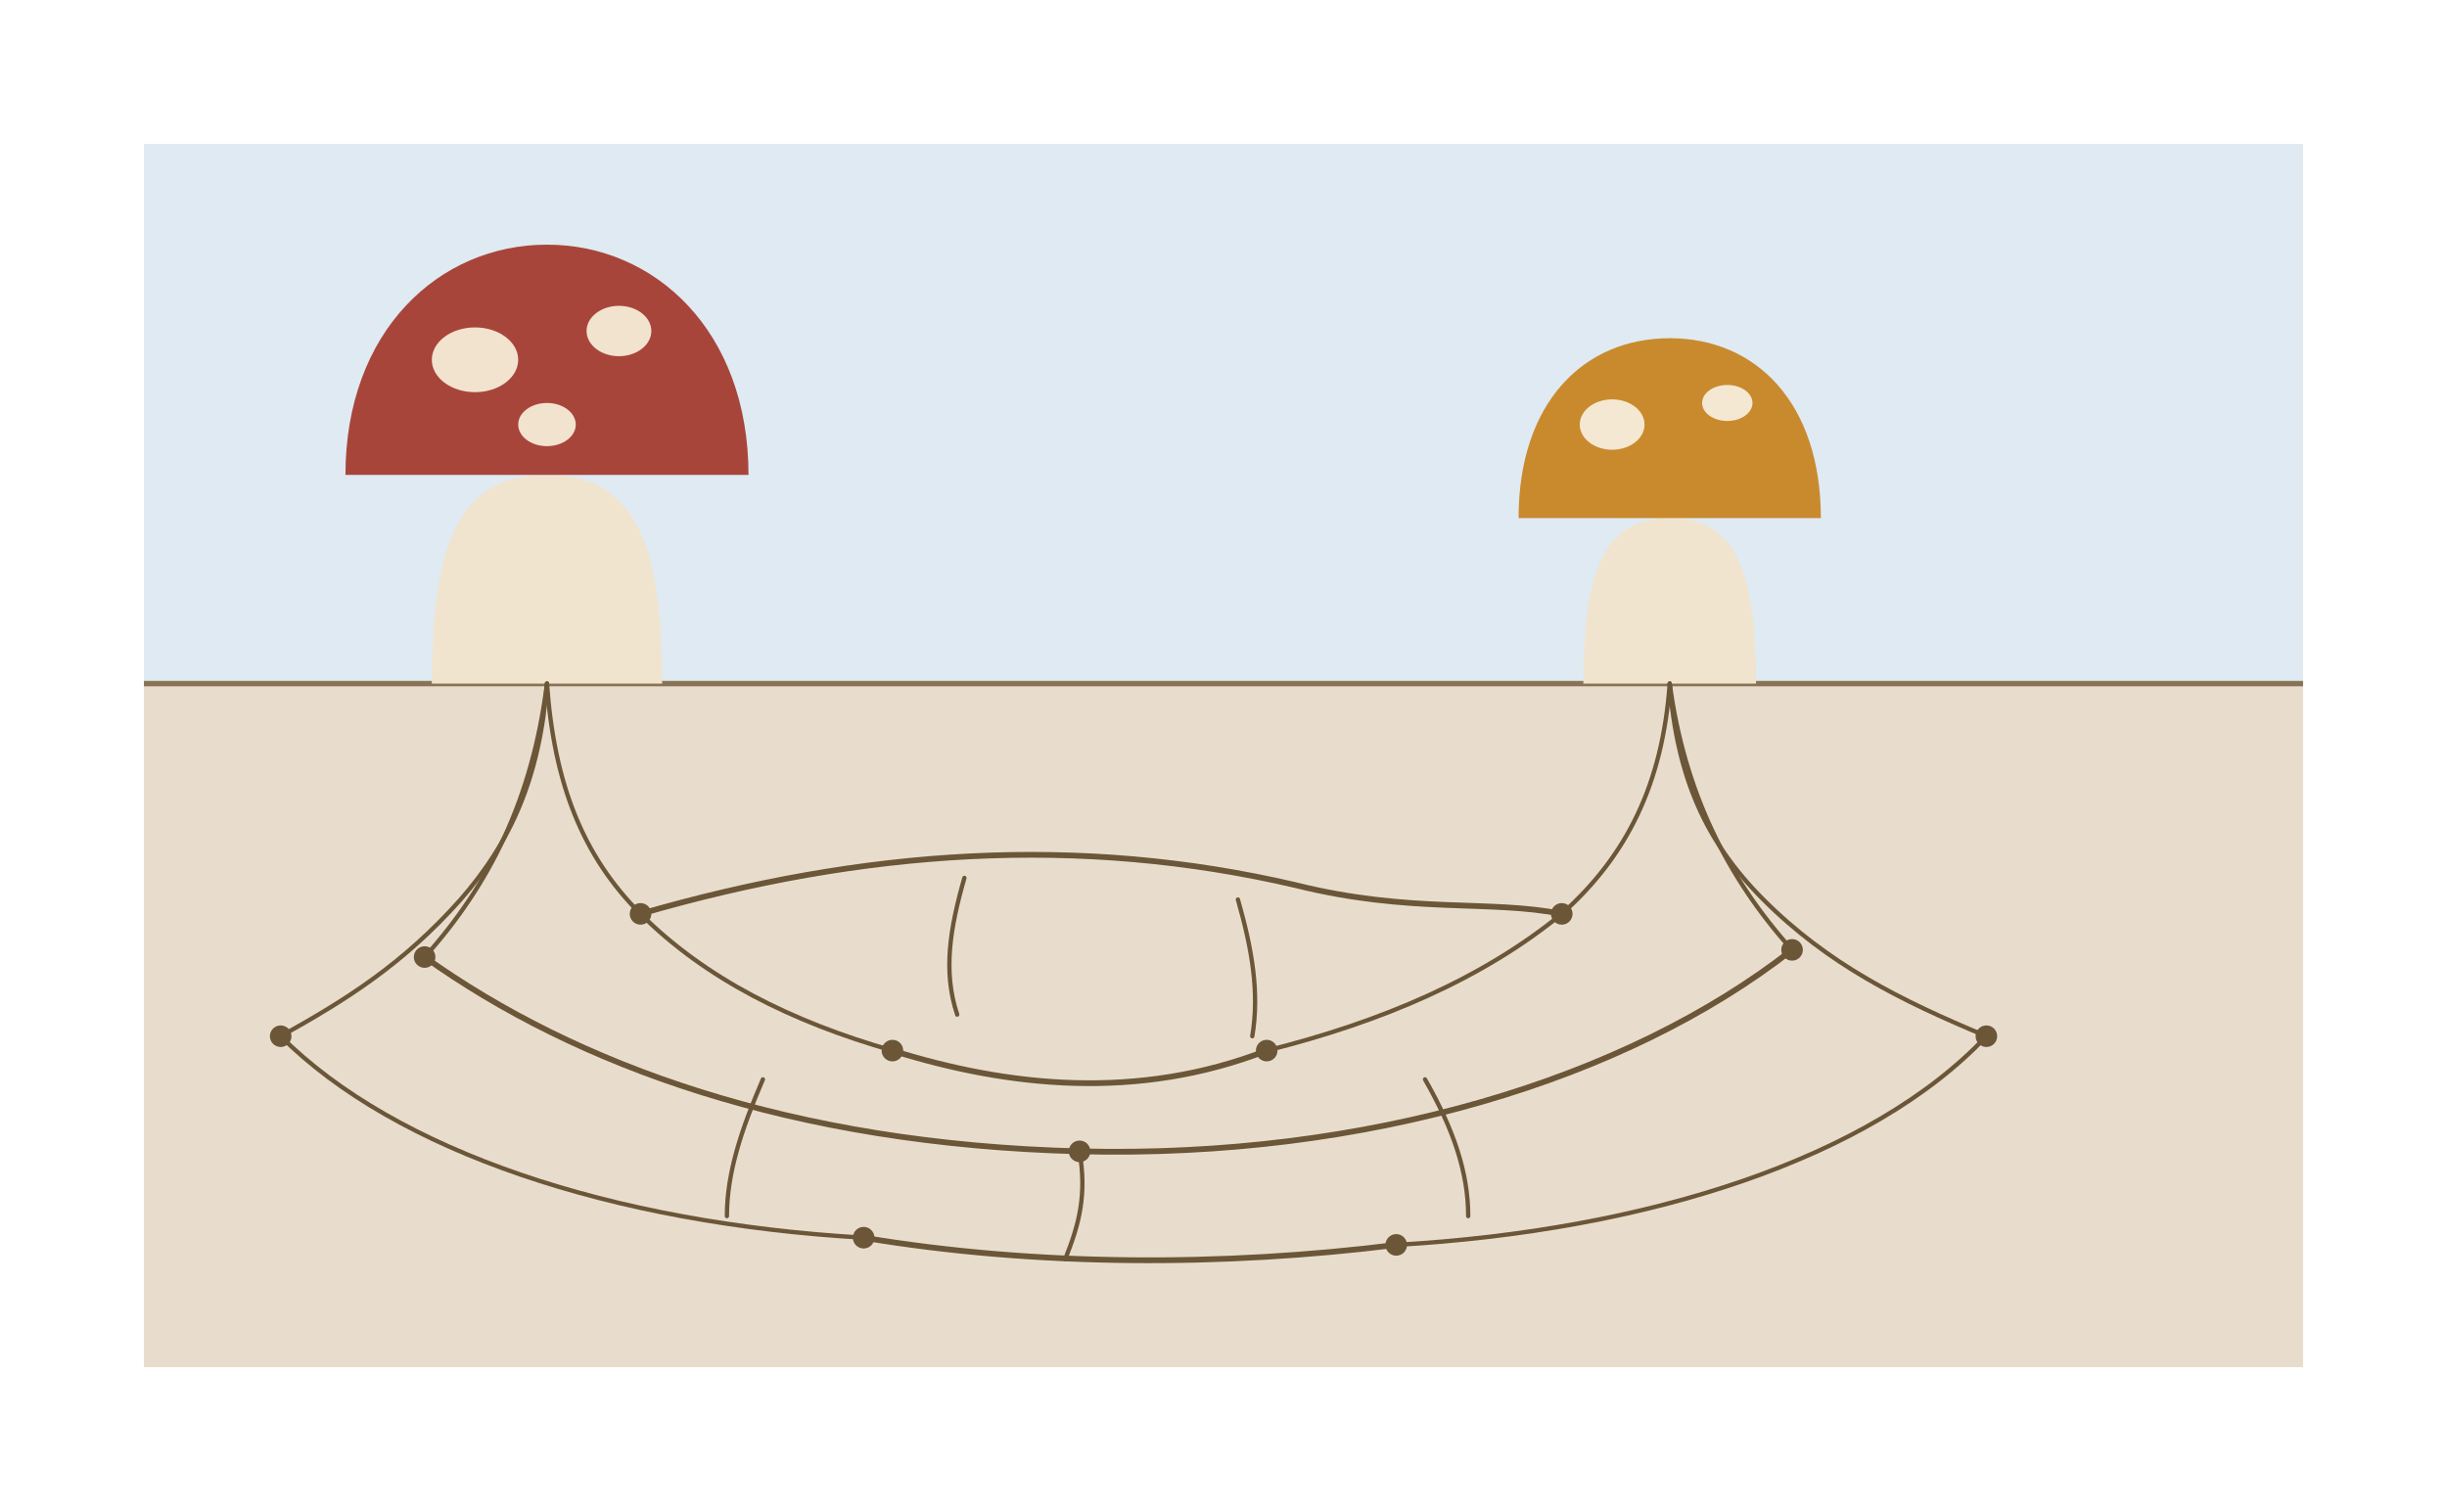
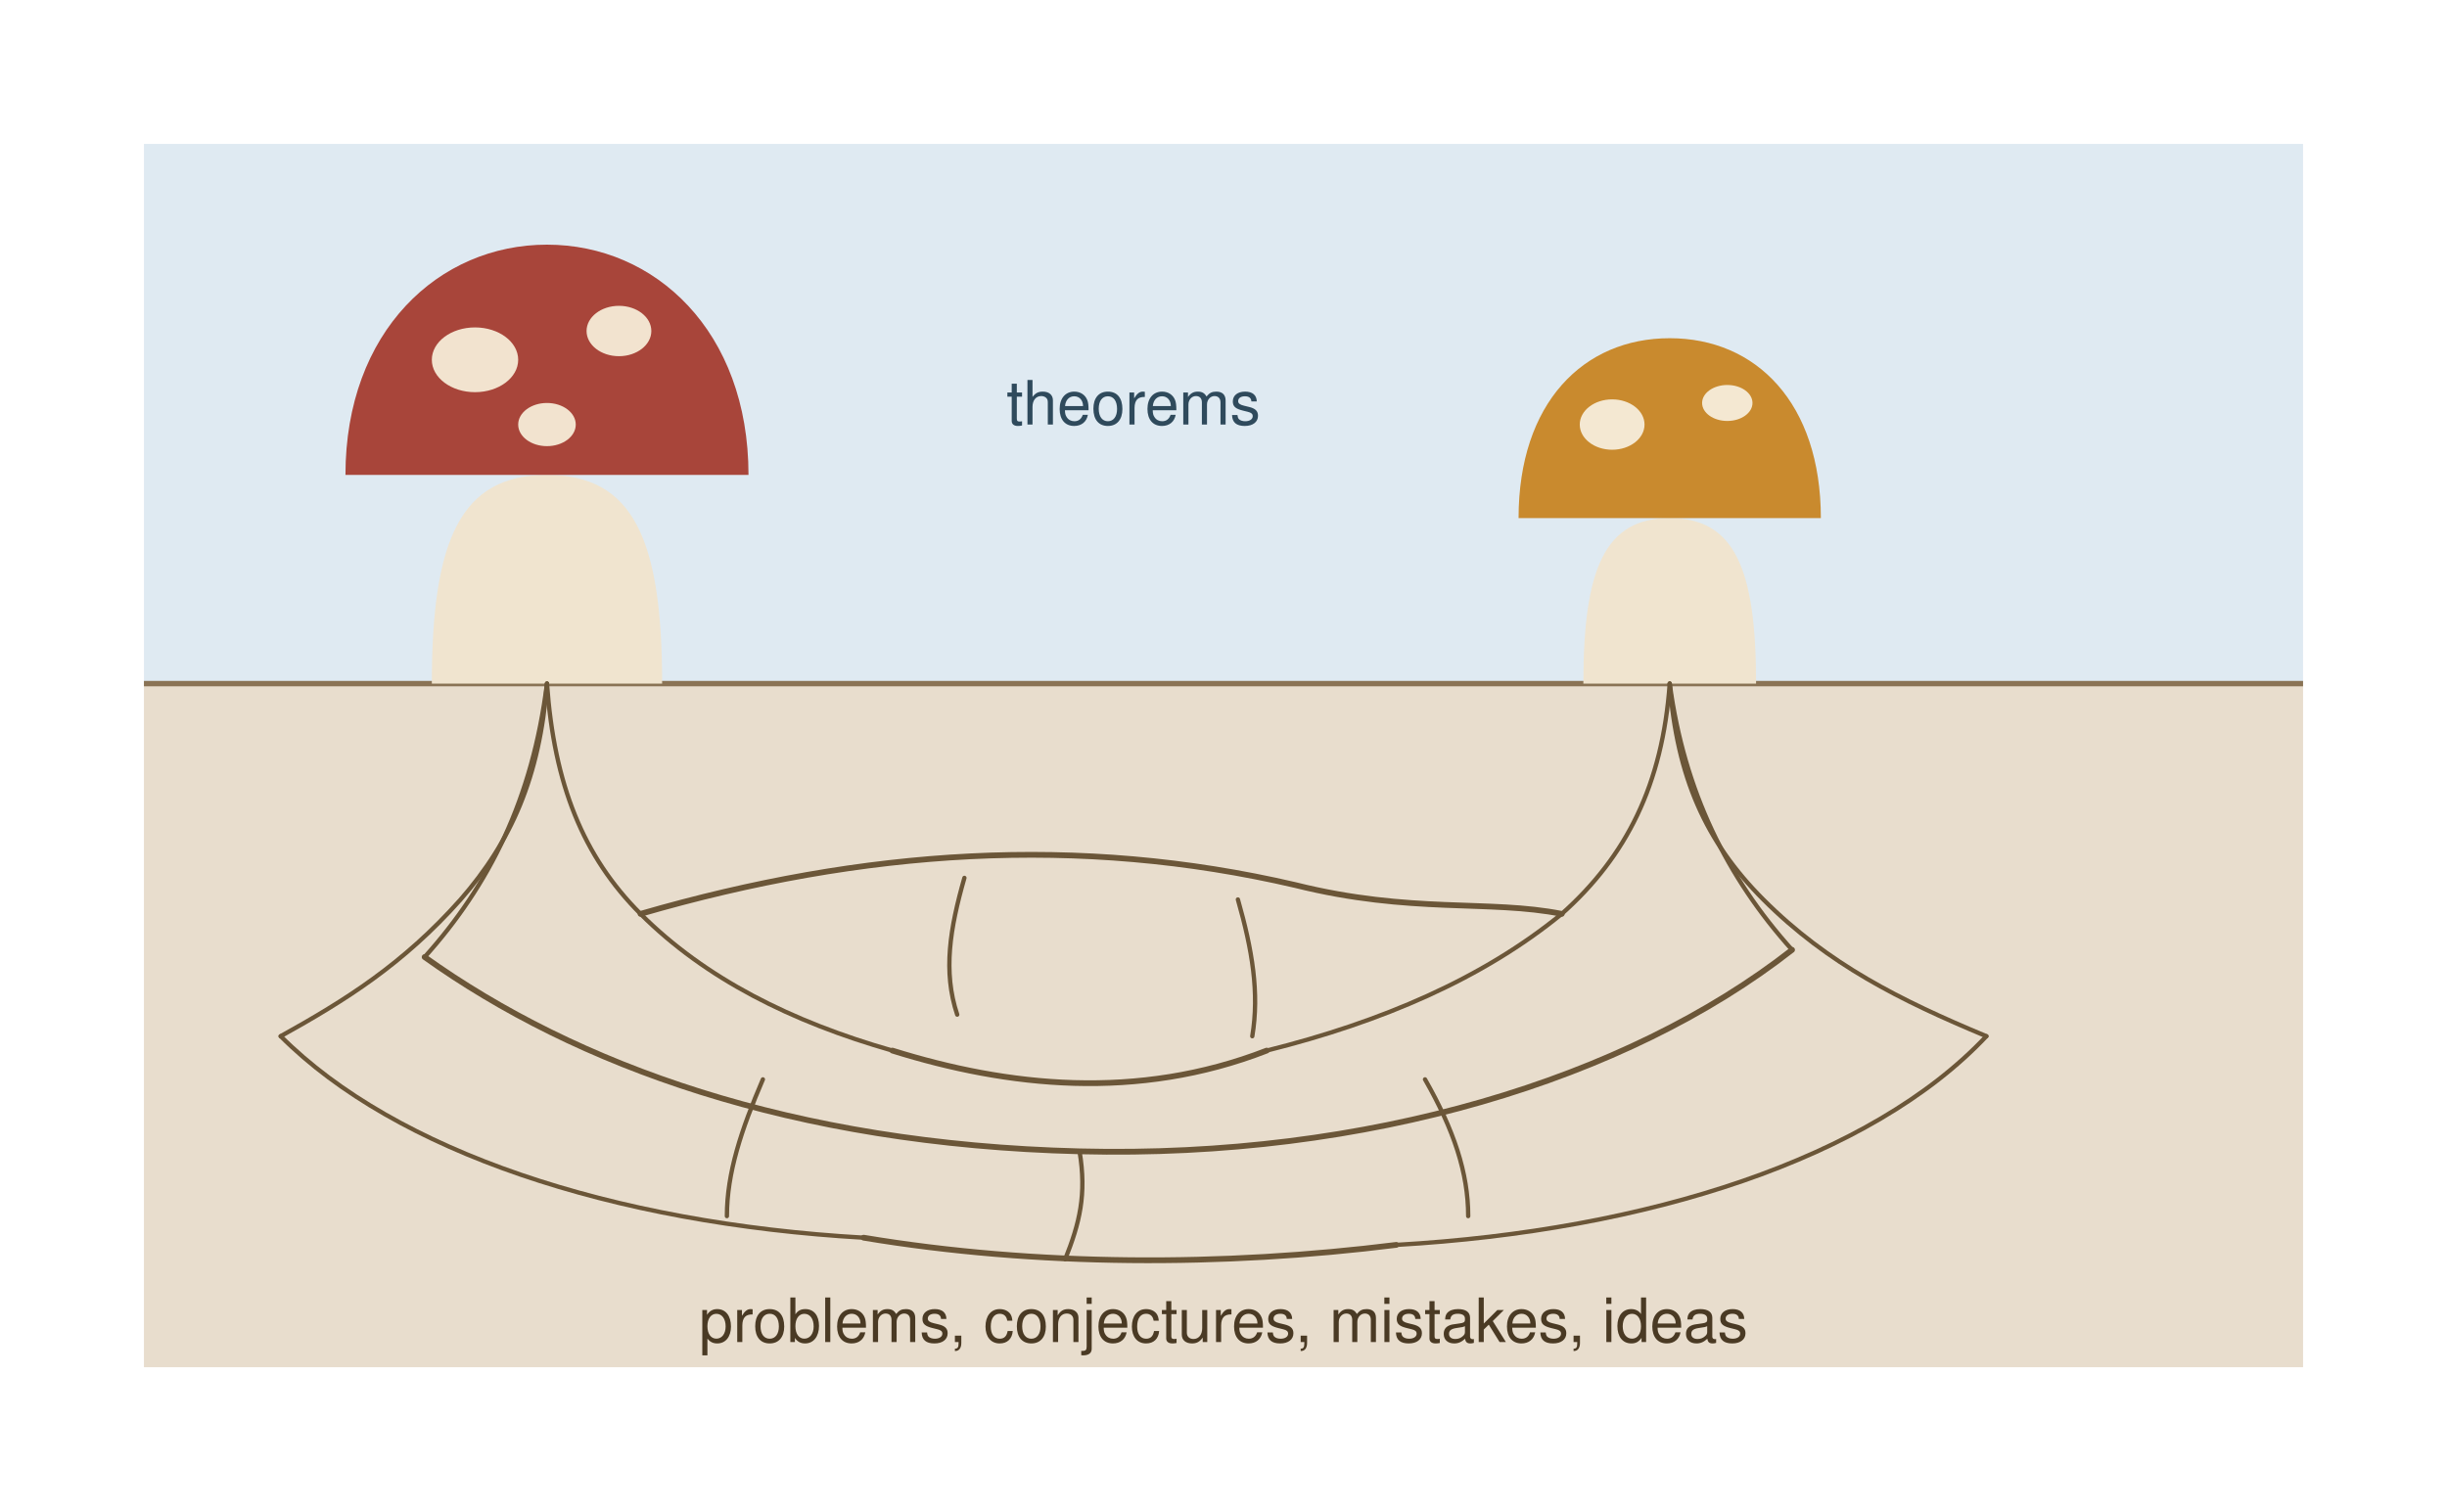
<svg xmlns="http://www.w3.org/2000/svg" viewBox="0 0 680 420" width="680" height="420" role="img">
  <rect x="40" y="40" width="600" height="150" fill="#dfeaf2" />
  <rect x="40" y="190" width="600" height="190" fill="#e8ddcd" />
  <line x1="40" y1="190" x2="640" y2="190" stroke="#8a7355" stroke-width="1.5" />
  <path d="M120 190 C120 150 128 132 152 132 C176 132 184 150 184 190 Z" fill="#f0e4cf" />
  <path d="M96 132 C96 92 122 68 152 68 C182 68 208 92 208 132 Z" fill="#a8453a" />
  <ellipse cx="132" cy="100" rx="12" ry="9" fill="#f2e3cf" />
  <ellipse cx="172" cy="92" rx="9" ry="7" fill="#f2e3cf" />
  <ellipse cx="152" cy="118" rx="8" ry="6" fill="#f2e3cf" />
  <path d="M440 190 C440 158 446 144 464 144 C482 144 488 158 488 190 Z" fill="#f0e4cf" />
  <path d="M422 144 C422 112 440 94 464 94 C488 94 506 112 506 144 Z" fill="#c98a2e" />
  <ellipse cx="448" cy="118" rx="9" ry="7" fill="#f4e8d2" />
  <ellipse cx="480" cy="112" rx="7" ry="5" fill="#f4e8d2" />
+   <text x="315" y="118" text-anchor="middle" font-family="system-ui, -apple-system, Helvetica, Arial, sans-serif" font-size="17" fill="#2f4a5c">theorems</text>
  <g fill="none" stroke="#6b5638" stroke-width="1.2" stroke-linecap="round">
    <path d="M152 190 C150 216 142 234 128 250 C112 268 96 278 78 288" />
    <path d="M152 190 C154 218 162 238 178 254 C196 272 220 284 248 292" />
    <path d="M152 190 C148 222 136 246 118 266" />
    <path d="M464 190 C466 216 474 234 490 250 C508 268 528 278 552 288" />
    <path d="M464 190 C462 218 452 238 434 254 C412 272 384 284 352 292" />
    <path d="M464 190 C468 220 480 244 498 264" />
    <path d="M248 292 C280 302 316 306 352 292" stroke-width="1.6" />
    <path d="M178 254 C240 236 300 232 360 246 C392 254 414 250 434 254" stroke-width="1.6" />
    <path d="M118 266 C160 296 220 318 300 320 C380 322 452 300 498 264" stroke-width="1.6" />
    <path d="M78 288 C110 320 170 340 240 344" />
    <path d="M552 288 C520 322 458 342 388 346" />
    <path d="M240 344 C288 352 340 352 388 346" stroke-width="1.6" />
    <path d="M300 320 C302 332 300 340 296 350" />
    <path d="M212 300 C206 314 202 326 202 338" />
    <path d="M396 300 C404 314 408 326 408 338" />
    <path d="M268 244 C264 258 262 270 266 282" />
    <path d="M344 250 C348 264 350 276 348 288" />
  </g>
-   <g fill="#6b5638">
-     <circle cx="248" cy="292" r="3" />
-     <circle cx="352" cy="292" r="3" />
-     <circle cx="178" cy="254" r="3" />
-     <circle cx="434" cy="254" r="3" />
-     <circle cx="118" cy="266" r="3" />
-     <circle cx="498" cy="264" r="3" />
-     <circle cx="300" cy="320" r="3" />
-     <circle cx="240" cy="344" r="3" />
-     <circle cx="388" cy="346" r="3" />
-     <circle cx="78" cy="288" r="3" />
-     <circle cx="552" cy="288" r="3" />
-   </g>
+   <text x="340" y="373" text-anchor="middle" font-family="system-ui, -apple-system, Helvetica, Arial, sans-serif" font-size="17" fill="#4a3a24">problems, conjectures, mistakes, ideas</text>
</svg>
